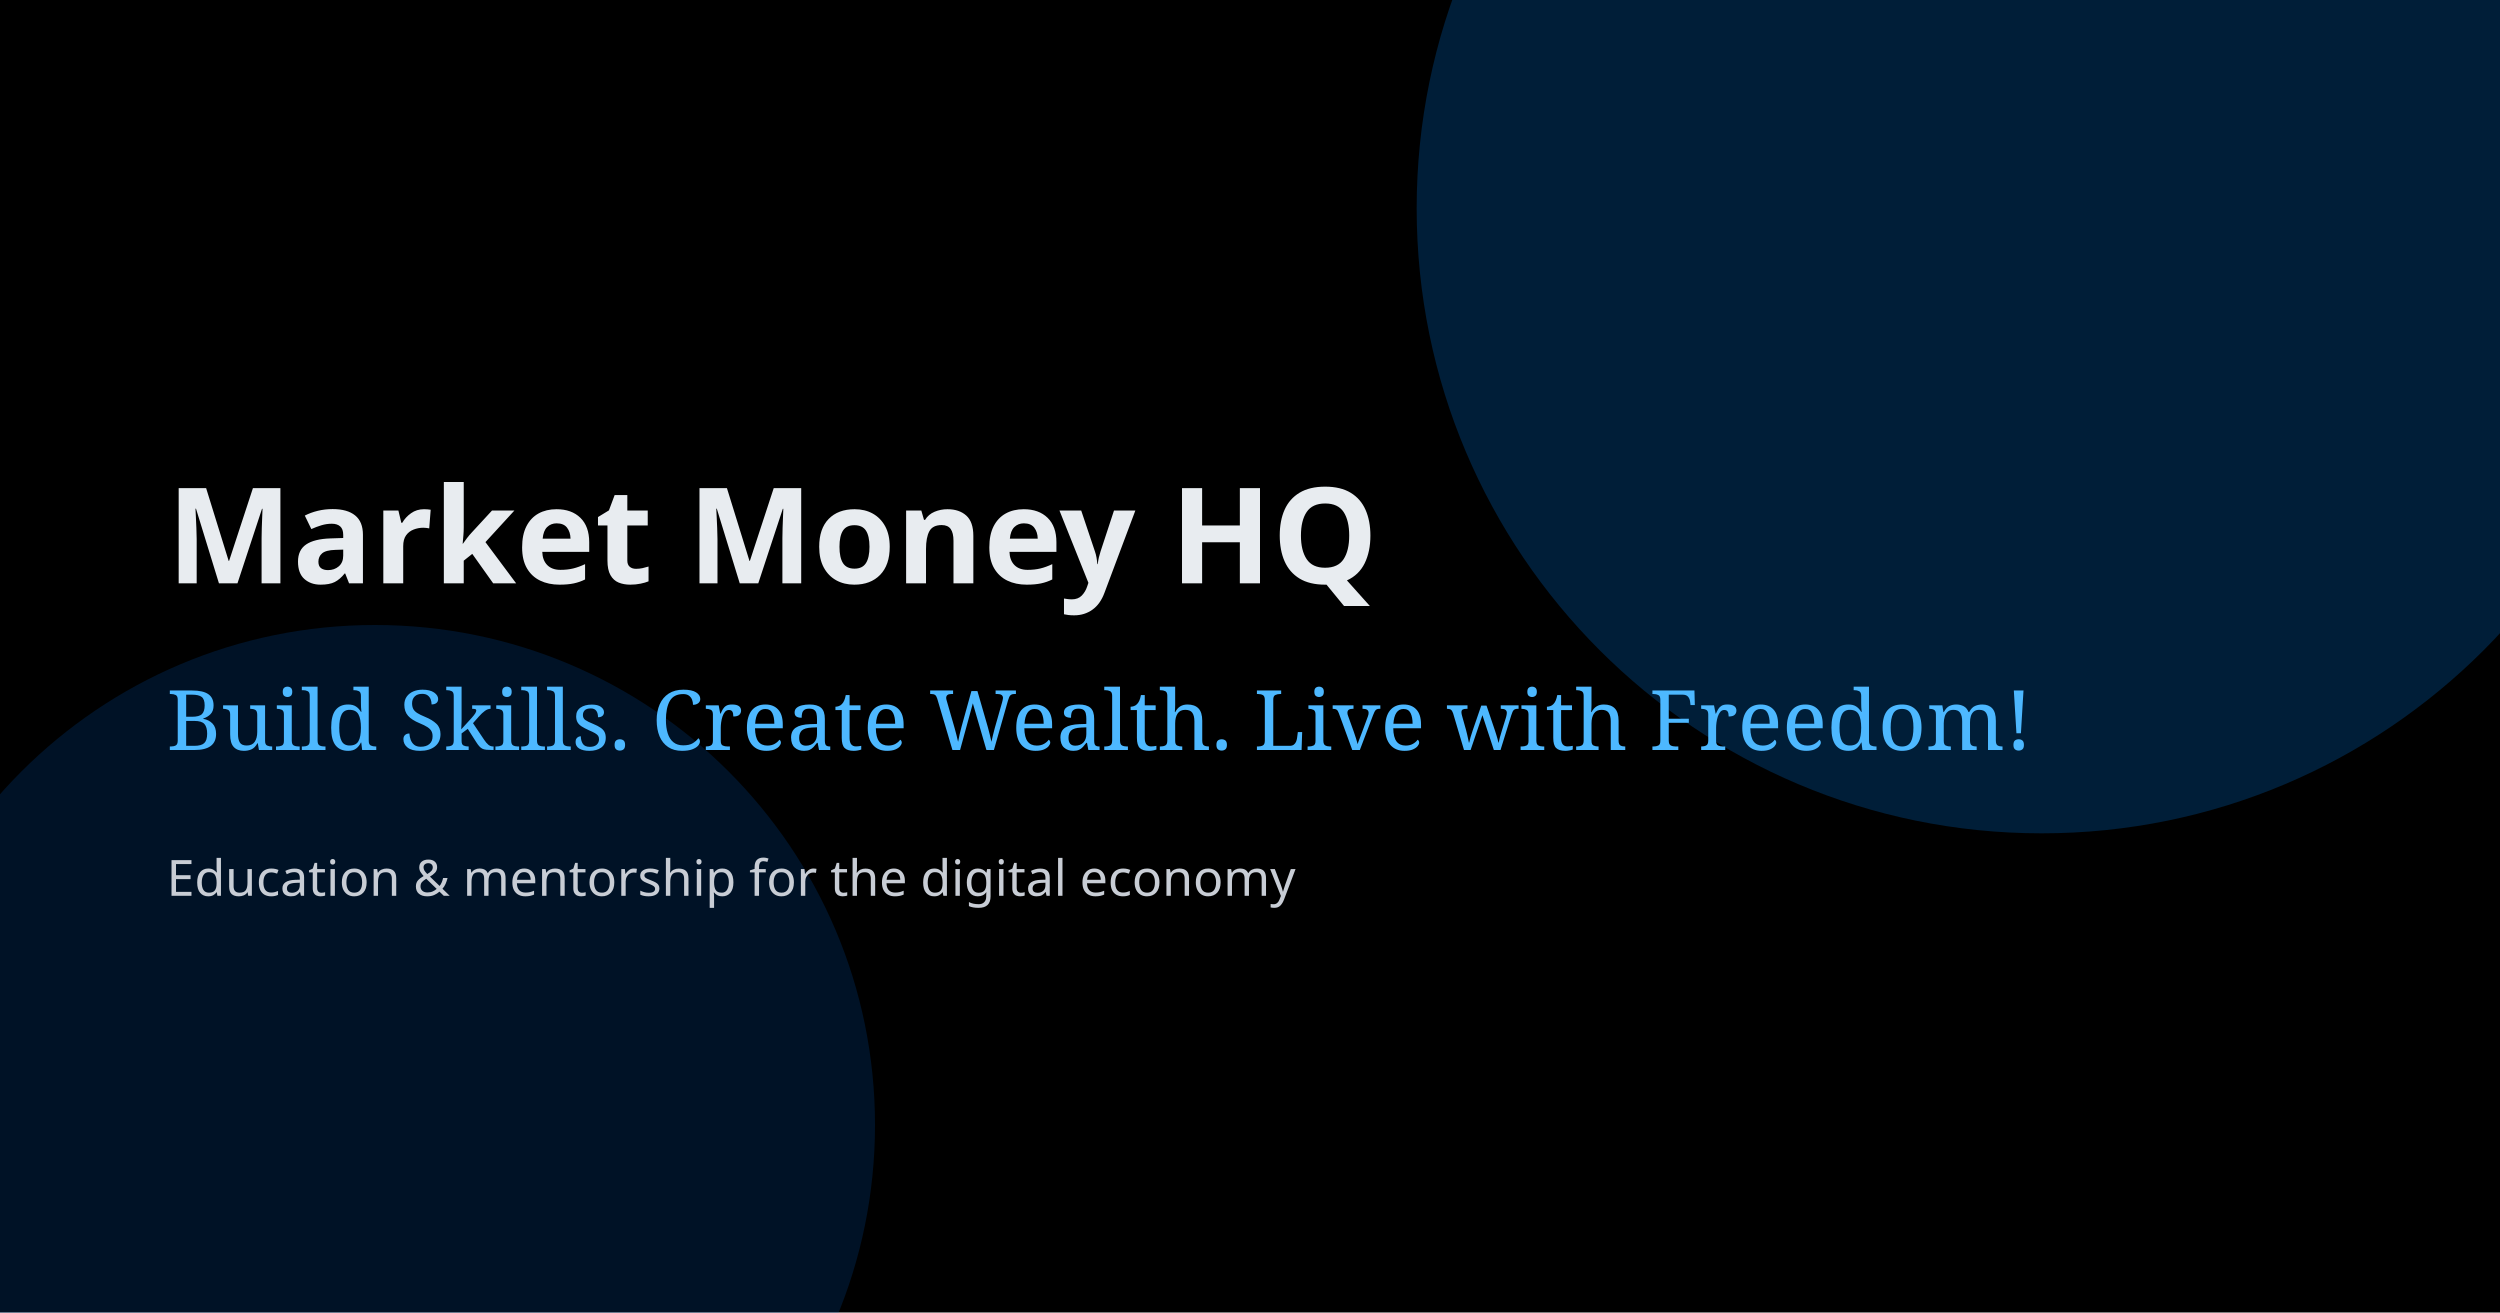
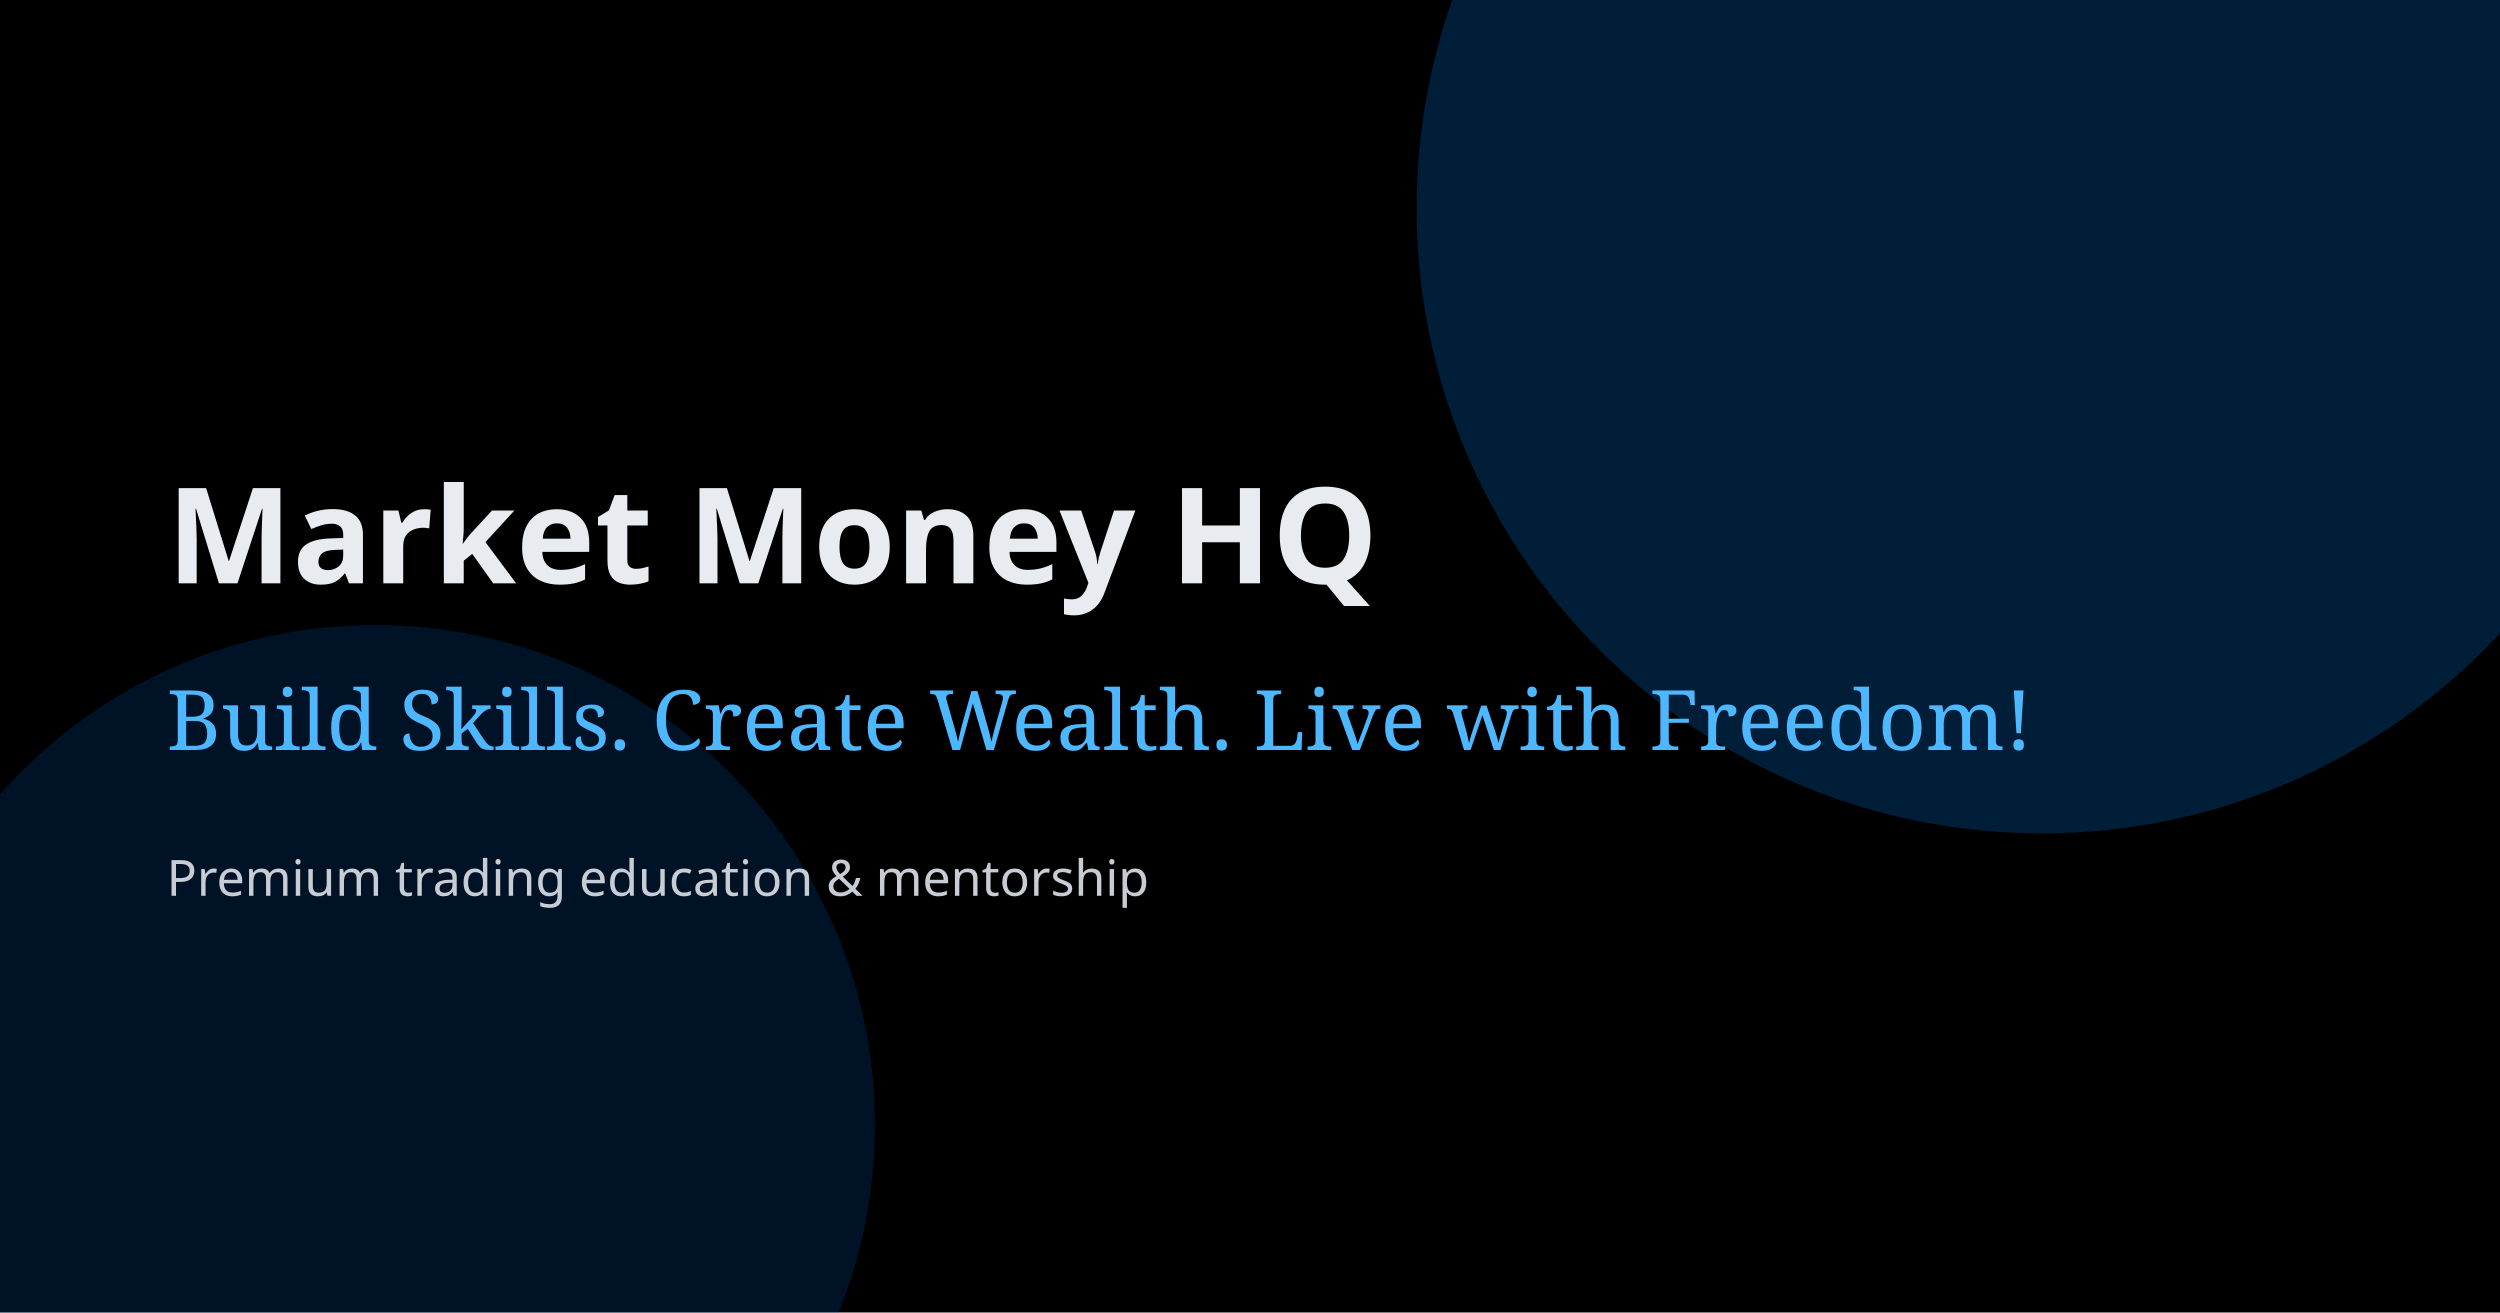
<svg xmlns="http://www.w3.org/2000/svg" width="1200" height="630" viewBox="0 0 1200 630" fill="none">
  <rect width="1200" height="630" fill="#000000" />
  <circle cx="980" cy="100" r="300" fill="#0088FF" fill-opacity="0.22" />
  <circle cx="180" cy="540" r="240" fill="#0066D6" fill-opacity="0.18" />
  <text x="80" y="280" fill="#E8ECF0" font-family="system-ui, sans-serif" font-size="64" font-weight="600">Market Money HQ</text>
  <text x="80" y="360" fill="#4DB8FF" font-family="Georgia, serif" font-size="40">Build Skills. Create Wealth. Live with Freedom!</text>
-   <text x="80" y="430" fill="#C8CDD5" font-family="system-ui, sans-serif" font-size="24">Education &amp; mentorship for the digital economy</text>
+   <text x="80" y="430" fill="#C8CDD5" font-family="system-ui, sans-serif" font-size="24">Premium trading education &amp; mentorship</text>
</svg>
